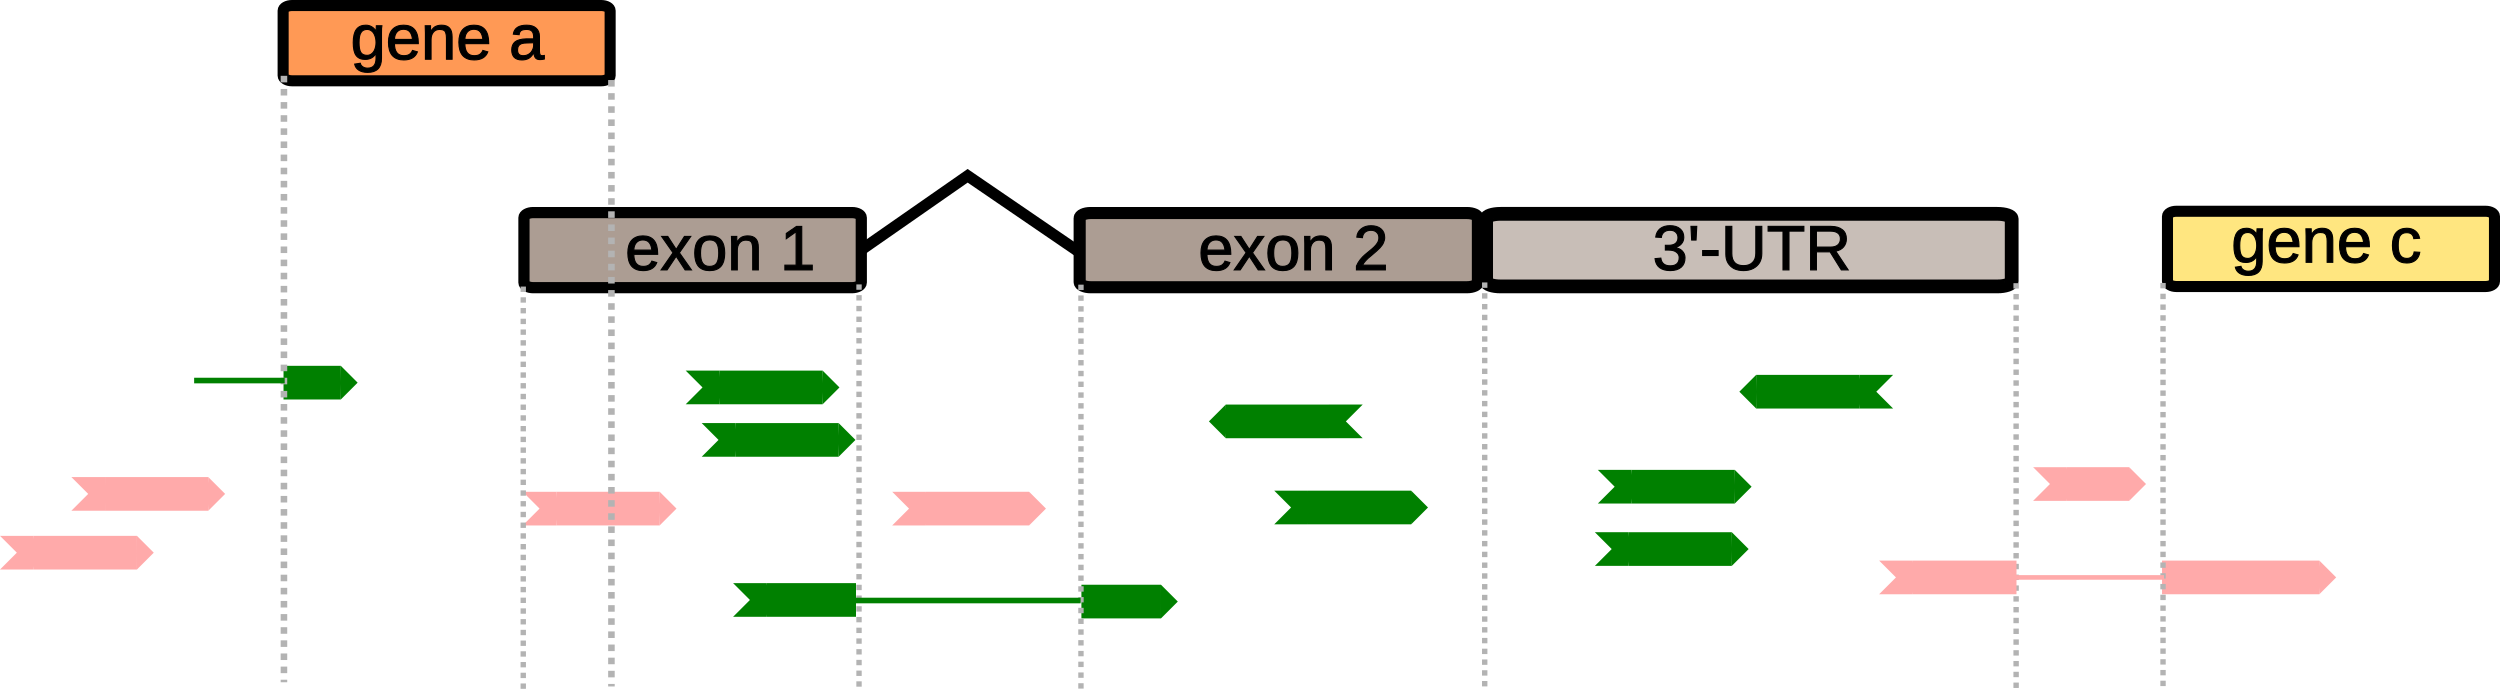
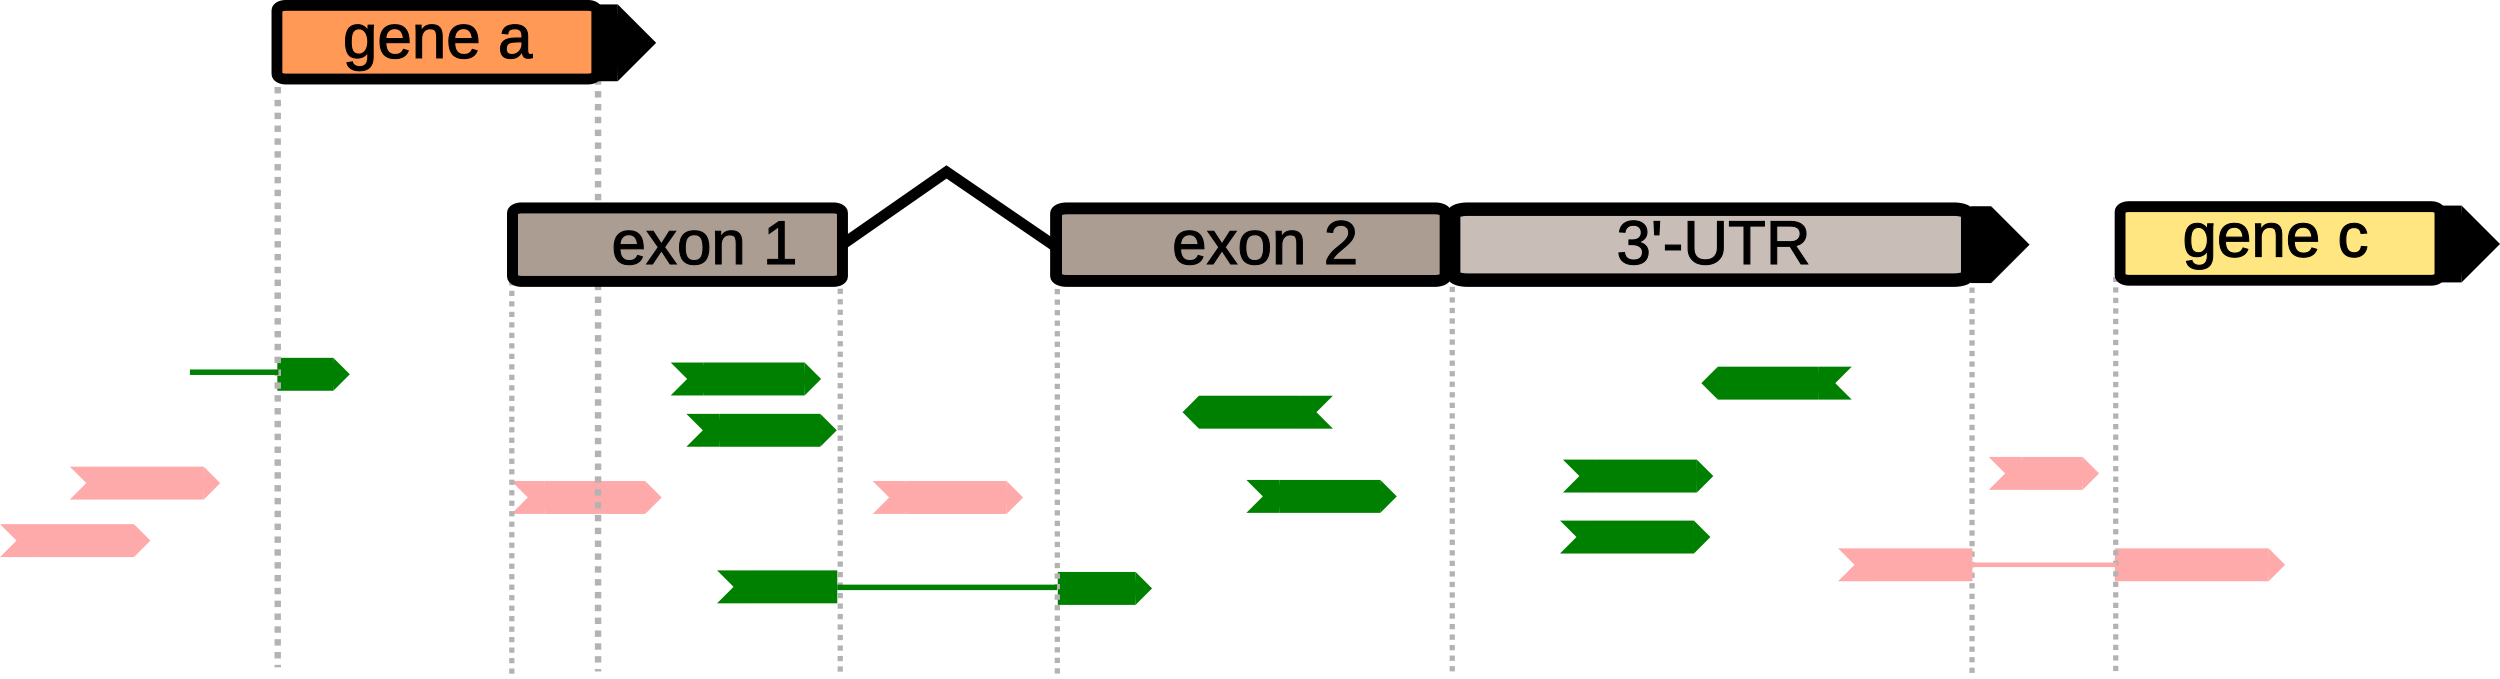
- <svg xmlns="http://www.w3.org/2000/svg" width="222.803mm" height="61.78mm" viewBox="0 0 222.803 61.78" version="1.1" id="svg5">
+ <svg xmlns="http://www.w3.org/2000/svg" width="227.783mm" height="61.78mm" viewBox="0 0 227.783 61.78" version="1.1" id="svg5">
  <defs id="defs2">
    <marker markerWidth="1.05" markerHeight="1" refX="0" refY="0" orient="auto-start-reverse" id="CapRibbon1-9-6" viewBox="0 0 1.05 1" style="overflow:visible" preserveAspectRatio="xMidYMid">
      <path id="path56643-1-5" style="fill:context-stroke;stroke-linecap:butt" d="M 0,-1 H 2 L 1,0 2,1 H 0 L -0.1,0 Z" transform="scale(0.5)" />
    </marker>
    <marker markerWidth="0.525" markerHeight="1" refX="0" refY="0" orient="auto-start-reverse" id="CapTriangle-7-3" viewBox="0 0 0.525 1" style="overflow:visible" preserveAspectRatio="xMidYMid">
      <path id="path7813-2-6" style="fill:context-stroke;stroke-linecap:butt" d="M 0,-1 1,0 0,1 -0.05,0 Z" transform="scale(0.5)" />
    </marker>
    <marker markerWidth="1.05" markerHeight="1" refX="0" refY="0" orient="auto-start-reverse" id="CapRibbon1-9-9-1" viewBox="0 0 1.05 1" style="overflow:visible" preserveAspectRatio="xMidYMid">
      <path id="path56643-1-54-1" style="fill:context-stroke;stroke-linecap:butt" d="M 0,-1 H 2 L 1,0 2,1 H 0 L -0.1,0 Z" transform="scale(0.5)" />
    </marker>
    <marker markerWidth="0.525" markerHeight="1" refX="0" refY="0" orient="auto-start-reverse" id="CapTriangle-7-9-0" viewBox="0 0 0.525 1" style="overflow:visible" preserveAspectRatio="xMidYMid">
      <path id="path7813-2-1-18" style="fill:context-stroke;stroke-linecap:butt" d="M 0,-1 1,0 0,1 -0.05,0 Z" transform="scale(0.5)" />
    </marker>
    <marker markerWidth="1.05" markerHeight="1" refX="0" refY="0" orient="auto-start-reverse" id="CapRibbon1-9-9-1-9" viewBox="0 0 1.05 1" style="overflow:visible" preserveAspectRatio="xMidYMid">
      <path id="path56643-1-54-1-4" style="fill:context-stroke;stroke-linecap:butt" d="M 0,-1 H 2 L 1,0 2,1 H 0 L -0.1,0 Z" transform="scale(0.5)" />
    </marker>
    <marker markerWidth="0.525" markerHeight="1" refX="0" refY="0" orient="auto-start-reverse" id="CapTriangle-7-9-0-3" viewBox="0 0 0.525 1" style="overflow:visible" preserveAspectRatio="xMidYMid">
      <path id="path7813-2-1-18-9" style="fill:context-stroke;stroke-linecap:butt" d="M 0,-1 1,0 0,1 -0.05,0 Z" transform="scale(0.5)" />
    </marker>
    <marker markerWidth="1.05" markerHeight="1" refX="0" refY="0" orient="auto-start-reverse" id="CapRibbon1-8-6-0-5" viewBox="0 0 1.05 1" style="overflow:visible" preserveAspectRatio="xMidYMid">
      <path id="path56643-3-2-4-7" style="fill:context-stroke;stroke-linecap:butt" d="M 0,-1 H 2 L 1,0 2,1 H 0 L -0.1,0 Z" transform="scale(0.5)" />
    </marker>
    <marker markerWidth="0.525" markerHeight="1" refX="0" refY="0" orient="auto-start-reverse" id="CapTriangle-5-2-6-2" viewBox="0 0 0.525 1" style="overflow:visible" preserveAspectRatio="xMidYMid">
      <path id="path7813-22-5-4-9" style="fill:context-stroke;stroke-linecap:butt" d="M 0,-1 1,0 0,1 -0.05,0 Z" transform="scale(0.5)" />
    </marker>
    <marker markerWidth="1.05" markerHeight="1" refX="0" refY="0" orient="auto-start-reverse" id="CapRibbon1-9-6-6" viewBox="0 0 1.05 1" style="overflow:visible" preserveAspectRatio="xMidYMid">
      <path id="path56643-1-5-5" style="fill:context-stroke;stroke-linecap:butt" d="M 0,-1 H 2 L 1,0 2,1 H 0 L -0.1,0 Z" transform="scale(0.5)" />
    </marker>
    <marker markerWidth="0.525" markerHeight="1" refX="0" refY="0" orient="auto-start-reverse" id="CapTriangle-7-3-5" viewBox="0 0 0.525 1" style="overflow:visible" preserveAspectRatio="xMidYMid">
      <path id="path7813-2-6-5" style="fill:context-stroke;stroke-linecap:butt" d="M 0,-1 1,0 0,1 -0.05,0 Z" transform="scale(0.5)" />
    </marker>
    <marker markerWidth="0.525" markerHeight="1" refX="0" refY="0" orient="auto-start-reverse" id="CapTriangle-7-9-0-3-3" viewBox="0 0 0.525 1" style="overflow:visible" preserveAspectRatio="xMidYMid">
      <path id="path7813-2-1-18-9-0" style="fill:context-stroke;stroke-linecap:butt" d="M 0,-1 1,0 0,1 -0.05,0 Z" transform="scale(0.5)" />
    </marker>
    <marker markerWidth="1.05" markerHeight="1" refX="0" refY="0" orient="auto-start-reverse" id="CapRibbon1-9-9-1-9-4-8" viewBox="0 0 1.05 1" style="overflow:visible" preserveAspectRatio="xMidYMid">
      <path id="path56643-1-54-1-4-9-7" style="fill:context-stroke;stroke-linecap:butt" d="M 0,-1 H 2 L 1,0 2,1 H 0 L -0.1,0 Z" transform="scale(0.5)" />
    </marker>
    <marker markerWidth="0.525" markerHeight="1" refX="0" refY="0" orient="auto-start-reverse" id="CapTriangle-7-9-0-3-3-8" viewBox="0 0 0.525 1" style="overflow:visible" preserveAspectRatio="xMidYMid">
      <path id="path7813-2-1-18-9-0-0" style="fill:context-stroke;stroke-linecap:butt" d="M 0,-1 1,0 0,1 -0.05,0 Z" transform="scale(0.5)" />
    </marker>
    <marker markerWidth="1.05" markerHeight="1" refX="0" refY="0" orient="auto-start-reverse" id="CapRibbon1-9-9-1-9-4-5" viewBox="0 0 1.05 1" style="overflow:visible" preserveAspectRatio="xMidYMid">
      <path id="path56643-1-54-1-4-9-71" style="fill:context-stroke;stroke-linecap:butt" d="M 0,-1 H 2 L 1,0 2,1 H 0 L -0.1,0 Z" transform="scale(0.5)" />
    </marker>
    <marker markerWidth="0.525" markerHeight="1" refX="0" refY="0" orient="auto-start-reverse" id="CapTriangle-7-9-0-3-3-0" viewBox="0 0 0.525 1" style="overflow:visible" preserveAspectRatio="xMidYMid">
      <path id="path7813-2-1-18-9-0-6" style="fill:context-stroke;stroke-linecap:butt" d="M 0,-1 1,0 0,1 -0.05,0 Z" transform="scale(0.5)" />
    </marker>
    <marker markerWidth="1.05" markerHeight="1" refX="0" refY="0" orient="auto-start-reverse" id="CapRibbon1-9-9-1-9-4-8-3" viewBox="0 0 1.05 1" style="overflow:visible" preserveAspectRatio="xMidYMid">
      <path id="path56643-1-54-1-4-9-7-3" style="fill:context-stroke;stroke-linecap:butt" d="M 0,-1 H 2 L 1,0 2,1 H 0 L -0.1,0 Z" transform="scale(0.5)" />
    </marker>
    <marker markerWidth="0.525" markerHeight="1" refX="0" refY="0" orient="auto-start-reverse" id="CapTriangle-7-9-0-3-3-8-5" viewBox="0 0 0.525 1" style="overflow:visible" preserveAspectRatio="xMidYMid">
      <path id="path7813-2-1-18-9-0-0-0" style="fill:context-stroke;stroke-linecap:butt" d="M 0,-1 1,0 0,1 -0.05,0 Z" transform="scale(0.5)" />
    </marker>
    <marker markerWidth="1.05" markerHeight="1" refX="0" refY="0" orient="auto-start-reverse" id="CapRibbon1-9-9-1-9-4-8-0" viewBox="0 0 1.05 1" style="overflow:visible" preserveAspectRatio="xMidYMid">
      <path id="path56643-1-54-1-4-9-7-0" style="fill:context-stroke;stroke-linecap:butt" d="M 0,-1 H 2 L 1,0 2,1 H 0 L -0.1,0 Z" transform="scale(0.5)" />
    </marker>
    <marker markerWidth="0.525" markerHeight="1" refX="0" refY="0" orient="auto-start-reverse" id="CapTriangle-7-9-0-3-3-8-9" viewBox="0 0 0.525 1" style="overflow:visible" preserveAspectRatio="xMidYMid">
      <path id="path7813-2-1-18-9-0-0-7" style="fill:context-stroke;stroke-linecap:butt" d="M 0,-1 1,0 0,1 -0.05,0 Z" transform="scale(0.5)" />
    </marker>
    <marker markerWidth="1.05" markerHeight="1" refX="0" refY="0" orient="auto-start-reverse" id="CapRibbon1-9-9-1-2" viewBox="0 0 1.05 1" style="overflow:visible" preserveAspectRatio="xMidYMid">
      <path id="path56643-1-54-1-0" style="fill:context-stroke;stroke-linecap:butt" d="M 0,-1 H 2 L 1,0 2,1 H 0 L -0.1,0 Z" transform="scale(0.5)" />
    </marker>
    <marker markerWidth="0.525" markerHeight="1" refX="0" refY="0" orient="auto-start-reverse" id="CapTriangle-7-9-0-6" viewBox="0 0 0.525 1" style="overflow:visible" preserveAspectRatio="xMidYMid">
      <path id="path7813-2-1-18-0" style="fill:context-stroke;stroke-linecap:butt" d="M 0,-1 1,0 0,1 -0.05,0 Z" transform="scale(0.5)" />
    </marker>
    <marker markerWidth="1.05" markerHeight="1" refX="0" refY="0" orient="auto-start-reverse" id="CapRibbon1-9-9-1-1" viewBox="0 0 1.05 1" style="overflow:visible" preserveAspectRatio="xMidYMid">
      <path id="path56643-1-54-1-6" style="fill:context-stroke;stroke-linecap:butt" d="M 0,-1 H 2 L 1,0 2,1 H 0 L -0.1,0 Z" transform="scale(0.5)" />
    </marker>
    <marker markerWidth="0.525" markerHeight="1" refX="0" refY="0" orient="auto-start-reverse" id="CapTriangle-7-9-0-1" viewBox="0 0 0.525 1" style="overflow:visible" preserveAspectRatio="xMidYMid">
      <path id="path7813-2-1-18-1" style="fill:context-stroke;stroke-linecap:butt" d="M 0,-1 1,0 0,1 -0.05,0 Z" transform="scale(0.5)" />
    </marker>
    <marker markerWidth="1.05" markerHeight="1" refX="0" refY="0" orient="auto-start-reverse" id="CapRibbon1-9-9-1-2-5" viewBox="0 0 1.05 1" style="overflow:visible" preserveAspectRatio="xMidYMid">
      <path id="path56643-1-54-1-0-0" style="fill:context-stroke;stroke-linecap:butt" d="M 0,-1 H 2 L 1,0 2,1 H 0 L -0.1,0 Z" transform="scale(0.5)" />
    </marker>
    <marker markerWidth="0.525" markerHeight="1" refX="0" refY="0" orient="auto-start-reverse" id="CapTriangle-7-9-0-6-0" viewBox="0 0 0.525 1" style="overflow:visible" preserveAspectRatio="xMidYMid">
      <path id="path7813-2-1-18-0-8" style="fill:context-stroke;stroke-linecap:butt" d="M 0,-1 1,0 0,1 -0.05,0 Z" transform="scale(0.5)" />
    </marker>
    <marker markerWidth="1.05" markerHeight="1" refX="0" refY="0" orient="auto-start-reverse" id="CapRibbon1-9-9-1-1-7" viewBox="0 0 1.05 1" style="overflow:visible" preserveAspectRatio="xMidYMid">
      <path id="path56643-1-54-1-6-0" style="fill:context-stroke;stroke-linecap:butt" d="M 0,-1 H 2 L 1,0 2,1 H 0 L -0.1,0 Z" transform="scale(0.5)" />
    </marker>
    <marker markerWidth="0.525" markerHeight="1" refX="0" refY="0" orient="auto-start-reverse" id="CapTriangle-7-9-0-1-1" viewBox="0 0 0.525 1" style="overflow:visible" preserveAspectRatio="xMidYMid">
      <path id="path7813-2-1-18-1-3" style="fill:context-stroke;stroke-linecap:butt" d="M 0,-1 1,0 0,1 -0.05,0 Z" transform="scale(0.5)" />
    </marker>
    <marker markerWidth="1.05" markerHeight="1" refX="0" refY="0" orient="auto-start-reverse" id="CapRibbon1-9-9-1-1-3" viewBox="0 0 1.05 1" style="overflow:visible" preserveAspectRatio="xMidYMid">
      <path id="path56643-1-54-1-6-7" style="fill:context-stroke;stroke-linecap:butt" d="M 0,-1 H 2 L 1,0 2,1 H 0 L -0.1,0 Z" transform="scale(0.5)" />
    </marker>
    <marker markerWidth="0.525" markerHeight="1" refX="0" refY="0" orient="auto-start-reverse" id="CapTriangle-7-9-0-1-7" viewBox="0 0 0.525 1" style="overflow:visible" preserveAspectRatio="xMidYMid">
      <path id="path7813-2-1-18-1-5" style="fill:context-stroke;stroke-linecap:butt" d="M 0,-1 1,0 0,1 -0.05,0 Z" transform="scale(0.5)" />
    </marker>
+     <marker markerWidth="0.525" markerHeight="1" refX="0" refY="0" orient="auto-start-reverse" id="CapTriangle-7-9-0-3-7" viewBox="0 0 0.525 1" style="overflow:visible" preserveAspectRatio="xMidYMid">
+       <path id="path7813-2-1-18-9-9" style="fill:context-stroke;stroke-linecap:butt" d="M 0,-1 1,0 0,1 -0.05,0 Z" transform="scale(0.5)" />
+     </marker>
+     <marker markerWidth="0.525" markerHeight="1" refX="0" refY="0" orient="auto-start-reverse" id="CapTriangle-7-9-0-3-7-7" viewBox="0 0 0.525 1" style="overflow:visible" preserveAspectRatio="xMidYMid">
+       <path id="path7813-2-1-18-9-9-9" style="fill:context-stroke;stroke-linecap:butt" d="M 0,-1 1,0 0,1 -0.05,0 Z" transform="scale(0.5)" />
+     </marker>
+     <marker markerWidth="0.525" markerHeight="1" refX="0" refY="0" orient="auto-start-reverse" id="CapTriangle-7-9-0-3-7-7-4" viewBox="0 0 0.525 1" style="overflow:visible" preserveAspectRatio="xMidYMid">
+       <path id="path7813-2-1-18-9-9-9-5" style="fill:context-stroke;stroke-linecap:butt" d="M 0,-1 1,0 0,1 -0.05,0 Z" transform="scale(0.5)" />
+     </marker>
  </defs>
  <g id="layer1" transform="translate(-35.95584,-64.57362)">
-     <rect style="fill:#ac9d93;stroke:#000000;stroke-width:1;stroke-dasharray:none;stroke-dashoffset:0" id="rect234" width="30.064" height="6.693" x="82.651" y="83.519" rx="0.823" ry="0.457" />
-     <rect style="fill:#ff9955;stroke:#000000;stroke-width:0.986;stroke-dasharray:none;stroke-dashoffset:0" id="rect234-6" width="29.143" height="6.708" x="61.189" y="65.066" rx="0.797" ry="0.458" />
-     <rect style="fill:#ffe680;stroke:#000000;stroke-width:0.986;stroke-dasharray:none;stroke-dashoffset:0" id="rect234-6-5" width="29.143" height="6.708" x="229.124" y="83.401" rx="0.797" ry="0.458" />
-     <rect style="fill:#ac9d93;stroke:#000000;stroke-width:1.08;stroke-dasharray:none;stroke-dashoffset:0" id="rect234-8" width="35.491" height="6.613" x="132.177" y="83.559" rx="0.971" ry="0.451" />
-     <rect style="fill:#c8beb7;stroke:#000000;stroke-width:1.227;stroke-dasharray:none;stroke-dashoffset:0" id="rect234-0" width="46.839" height="6.467" x="168.401" y="83.632" rx="1.282" ry="0.441" />
-     <path style="fill:none;stroke:#000000;stroke-width:1;stroke-dasharray:none;stroke-dashoffset:0" d="m 112.71,86.844 9.482,-6.604 9.906,6.773" id="path1190" />
    <path style="fill:#ffaaaa;fill-opacity:1;stroke:#ffaaaa;stroke-width:3;stroke-dasharray:none;stroke-dashoffset:0;marker-start:url(#CapRibbon1-8-6-0-5);marker-end:url(#CapTriangle-5-2-6-2)" d="m 220.149,107.709 h 5.562" id="path1531-6-2-6-7" />
    <path style="fill:#ffaaaa;fill-opacity:1;stroke:#008000;stroke-width:3;stroke-dasharray:none;stroke-dashoffset:0;marker-start:url(#CapRibbon1-9-9-1);marker-end:url(#CapTriangle-7-9-0)" d="m 101.492,103.78 h 9.204" id="path1531-3-7-7" />
    <path style="fill:#ffaaaa;fill-opacity:1;stroke:#008000;stroke-width:3;stroke-dasharray:none;stroke-dashoffset:0;marker-start:url(#CapRibbon1-9-9-1-2);marker-end:url(#CapTriangle-7-9-0-6)" d="M 201.673,99.483 H 192.469" id="path1531-3-7-7-7" />
    <path style="fill:#ffaaaa;fill-opacity:1;stroke:#008000;stroke-width:3;stroke-dasharray:none;stroke-dashoffset:0;marker-start:url(#CapRibbon1-9-9-1-2-5);marker-end:url(#CapTriangle-7-9-0-6-0)" d="m 154.4,102.129 h -9.204" id="path1531-3-7-7-7-3" />
    <path style="fill:#ffaaaa;fill-opacity:1;stroke:#008000;stroke-width:3;stroke-dasharray:none;stroke-dashoffset:0;marker-start:url(#CapRibbon1-9-9-1-9);marker-end:url(#CapTriangle-7-9-0-3)" d="m 100.065,99.103 h 9.204" id="path1531-3-7-7-0" />
    <path style="fill:#ffaaaa;fill-opacity:1;stroke:#008000;stroke-width:3;stroke-dasharray:none;stroke-dashoffset:0;marker-end:url(#CapTriangle-7-9-0-3-3)" d="m 61.224,98.676 h 5.104" id="path1531-3-7-7-0-5" />
    <path style="fill:#ffaaaa;fill-opacity:1;stroke:#ffaaaa;stroke-width:3;stroke-dasharray:none;stroke-dashoffset:0;marker-start:url(#CapRibbon1-9-9-1-9-4-8);marker-end:url(#CapTriangle-7-9-0-3-3-8)" d="m 45.317,108.591 h 9.204" id="path1531-3-7-7-0-5-4" />
    <path style="fill:#ffaaaa;fill-opacity:1;stroke:#ffaaaa;stroke-width:3;stroke-dasharray:none;stroke-dashoffset:0;marker-start:url(#CapRibbon1-9-9-1-9-4-8-3);marker-end:url(#CapTriangle-7-9-0-3-3-8-5)" d="m 118.469,109.901 h 9.204" id="path1531-3-7-7-0-5-4-2" />
    <path style="fill:#ffaaaa;fill-opacity:1;stroke:#ffaaaa;stroke-width:3;stroke-dasharray:none;stroke-dashoffset:0;marker-start:url(#CapRibbon1-9-9-1-9-4-8-0);marker-end:url(#CapTriangle-7-9-0-3-3-8-9)" d="m 85.541,109.901 h 9.204" id="path1531-3-7-7-0-5-4-1" />
    <path style="fill:#ffaaaa;fill-opacity:1;stroke:#ffaaaa;stroke-width:3;stroke-dasharray:none;stroke-dashoffset:0;marker-start:url(#CapRibbon1-9-9-1-9-4-5);marker-end:url(#CapTriangle-7-9-0-3-3-0)" d="m 38.956,113.83 h 9.204" id="path1531-3-7-7-0-5-0" />
    <path style="fill:#ffaaaa;fill-opacity:1;stroke:#008000;stroke-width:3;stroke-dasharray:none;stroke-dashoffset:0;marker-end:url(#CapTriangle-7-3)" d="m 132.333,118.186 h 7.09" id="path1531-3-5" />
    <path style="fill:#ffaaaa;fill-opacity:1;stroke:#ffaaaa;stroke-width:3;stroke-dasharray:none;stroke-dashoffset:0;marker-end:url(#CapTriangle-7-3-5)" d="m 228.639,116.034 h 14.02" id="path1531-3-5-4" />
    <path style="fill:#000000;fill-opacity:1;stroke:#008000;stroke-width:3;stroke-dasharray:none;stroke-dashoffset:0;marker-start:url(#CapRibbon1-9-6)" d="m 104.29,118.043 h 7.954" id="path1531-3-1" />
    <path style="fill:#000000;fill-opacity:1;stroke:#b3b3b3;stroke-width:0.478;stroke-dasharray:0.478, 0.478;stroke-dashoffset:0" d="M 112.513,89.921 V 126.001" id="path2326" />
    <path style="fill:#000000;fill-opacity:1;stroke:#b3b3b3;stroke-width:0.48;stroke-dasharray:0.48, 0.48;stroke-dashoffset:0" d="M 132.292,89.943 V 126.354" id="path2326-9" />
    <path style="fill:#000000;fill-opacity:1;stroke:#b3b3b3;stroke-width:0.48;stroke-dasharray:0.48, 0.48;stroke-dashoffset:0" d="M 168.275,89.745 V 126.089" id="path2326-4" />
    <path style="fill:#000000;fill-opacity:1;stroke:#b3b3b3;stroke-width:0.481;stroke-dasharray:0.481, 0.481;stroke-dashoffset:0" d="M 215.635,89.811 V 126.354" id="path2326-3" />
    <path style="fill:#000000;fill-opacity:1;stroke:#b3b3b3;stroke-width:0.479;stroke-dasharray:0.479, 0.479;stroke-dashoffset:0" d="M 228.728,89.793 V 125.939" id="path2326-3-4" />
    <path style="fill:#000000;fill-opacity:1;stroke:#b3b3b3;stroke-width:0.478;stroke-dasharray:0.478, 0.478;stroke-dashoffset:0" d="M 82.589,90.112 V 126.126" id="path2326-3-2" />
    <path style="fill:#000000;fill-opacity:1;stroke:#b3b3b3;stroke-width:0.585;stroke-dasharray:0.585, 0.585;stroke-dashoffset:0" d="M 90.447,71.706 V 125.752" id="path2326-3-2-5" />
    <path style="fill:#000000;fill-opacity:1;stroke:#b3b3b3;stroke-width:0.585;stroke-dasharray:0.585, 0.585;stroke-dashoffset:0" d="M 61.261,71.331 V 125.378" id="path2326-3-2-5-4" />
    <path style="fill:#000000;fill-opacity:1;stroke:#008000;stroke-width:0.5;stroke-dasharray:none;stroke-dashoffset:0" d="m 112.243,118.092 h 20.018" id="path2504" />
    <path style="fill:#000000;fill-opacity:1;stroke:#008000;stroke-width:0.5;stroke-dasharray:none;stroke-dashoffset:0" d="m 53.258,98.488 h 8.071" id="path2504-1" />
    <path style="fill:#000000;fill-opacity:1;stroke:#ffaaaa;stroke-width:3;stroke-dasharray:none;stroke-dashoffset:0;marker-start:url(#CapRibbon1-9-6-6)" d="m 206.425,116.034 h 9.243" id="path1531-3-1-3" />
    <path style="fill:#000000;fill-opacity:1;stroke:#ffaaaa;stroke-width:0.41;stroke-dasharray:none;stroke-dashoffset:0" d="m 215.347,116.034 h 13.47" id="path2504-0" />
-     <text xml:space="preserve" style="font-size:5.644px;font-family:Arial;-inkscape-font-specification:'Arial, Normal';fill:#000000;fill-opacity:1;stroke:#000000;stroke-width:0.1;stroke-dasharray:none;stroke-dashoffset:0" x="67.204" y="69.85" id="text10222">
-       <tspan id="tspan10220" style="fill:#000000;stroke:#000000;stroke-width:0.1;stroke-dasharray:none" x="67.204" y="69.85">gene a</tspan>
-     </text>
-     <text xml:space="preserve" style="font-size:5.644px;font-family:Arial;-inkscape-font-specification:'Arial, Normal';fill:#000000;fill-opacity:1;stroke:#000000;stroke-width:0.1;stroke-dasharray:none;stroke-dashoffset:0" x="234.814" y="87.951" id="text10222-6">
-       <tspan id="tspan10220-2" style="fill:#000000;stroke:#000000;stroke-width:0.1;stroke-dasharray:none" x="234.814" y="87.951">gene c</tspan>
-     </text>
-     <text xml:space="preserve" style="font-size:5.644px;font-family:Arial;-inkscape-font-specification:'Arial, Normal';fill:#000000;fill-opacity:1;stroke:#000000;stroke-width:0.1;stroke-dasharray:none;stroke-dashoffset:0" x="91.674" y="88.629" id="text10222-1">
-       <tspan id="tspan10220-8" style="fill:#000000;stroke:#000000;stroke-width:0.1;stroke-dasharray:none" x="91.674" y="88.629">exon 1</tspan>
-       <tspan style="fill:#000000;stroke:#000000;stroke-width:0.1;stroke-dasharray:none" x="91.674" y="95.685" id="tspan10416" />
-     </text>
-     <text xml:space="preserve" style="font-size:5.644px;font-family:Arial;-inkscape-font-specification:'Arial, Normal';fill:#000000;fill-opacity:1;stroke:#000000;stroke-width:0.1;stroke-dasharray:none;stroke-dashoffset:0" x="142.754" y="88.629" id="text10222-1-6">
-       <tspan style="fill:#000000;stroke:#000000;stroke-width:0.1;stroke-dasharray:none" x="142.754" y="88.629" id="tspan10468">exon 2</tspan>
-       <tspan style="fill:#000000;stroke:#000000;stroke-width:0.1;stroke-dasharray:none" x="142.754" y="95.685" id="tspan10416-6" />
-     </text>
-     <text xml:space="preserve" style="font-size:5.644px;font-family:Arial;-inkscape-font-specification:'Arial, Normal';fill:#000000;fill-opacity:1;stroke:#000000;stroke-width:0.1;stroke-dasharray:none;stroke-dashoffset:0" x="183.235" y="88.626" id="text10222-1-7">
-       <tspan id="tspan10220-8-1" style="fill:#000000;stroke:#000000;stroke-width:0.1;stroke-dasharray:none" x="183.235" y="88.626">3'-UTR</tspan>
-       <tspan style="fill:#000000;stroke:#000000;stroke-width:0.1;stroke-dasharray:none" x="183.235" y="95.682" id="tspan10416-8" />
-     </text>
+     <g id="g21377">
+       <rect style="fill:#ff9955;stroke:#000000;stroke-width:0.986;stroke-dasharray:none;stroke-dashoffset:0" id="rect234-6" width="29.143" height="6.708" x="61.189" y="65.066" rx="0.797" ry="0.458" />
+       <path style="fill:#ffaaaa;fill-opacity:1;stroke:#000000;stroke-width:7;stroke-dasharray:none;stroke-dashoffset:0;stroke-opacity:1;marker-end:url(#CapTriangle-7-9-0-3-7)" d="m 90.362,68.476 h 1.879" id="path1531-3-7-7-0-6" />
+       <text xml:space="preserve" style="font-size:5.644px;font-family:Arial;-inkscape-font-specification:'Arial, Normal';fill:#000000;fill-opacity:1;stroke:#000000;stroke-width:0.1;stroke-dasharray:none;stroke-dashoffset:0" x="67.204" y="69.85" id="text10222">
+         <tspan id="tspan10220" style="fill:#000000;stroke:#000000;stroke-width:0.1;stroke-dasharray:none" x="67.204" y="69.85">gene a</tspan>
+       </text>
+     </g>
+     <g id="g22321">
+       <rect style="fill:#ffe680;stroke:#000000;stroke-width:0.986;stroke-dasharray:none;stroke-dashoffset:0" id="rect234-6-5" width="29.143" height="6.708" x="229.124" y="83.401" rx="0.797" ry="0.458" />
+       <path style="fill:#ffaaaa;fill-opacity:1;stroke:#000000;stroke-width:7;stroke-dasharray:none;stroke-dashoffset:0;stroke-opacity:1;marker-end:url(#CapTriangle-7-9-0-3-7-7-4)" d="m 258.36,86.805 h 1.879" id="path1531-3-7-7-0-6-8-8" />
+       <text xml:space="preserve" style="font-size:5.644px;font-family:Arial;-inkscape-font-specification:'Arial, Normal';fill:#000000;fill-opacity:1;stroke:#000000;stroke-width:0.1;stroke-dasharray:none;stroke-dashoffset:0" x="234.814" y="87.951" id="text10222-6">
+         <tspan id="tspan10220-2" style="fill:#000000;stroke:#000000;stroke-width:0.1;stroke-dasharray:none" x="234.814" y="87.951">gene c</tspan>
+       </text>
+     </g>
+     <g id="g22013">
+       <rect style="fill:#ac9d93;stroke:#000000;stroke-width:1;stroke-dasharray:none;stroke-dashoffset:0" id="rect234" width="30.064" height="6.693" x="82.651" y="83.519" rx="0.823" ry="0.457" />
+       <rect style="fill:#ac9d93;stroke:#000000;stroke-width:1.08;stroke-dasharray:none;stroke-dashoffset:0" id="rect234-8" width="35.491" height="6.613" x="132.177" y="83.559" rx="0.971" ry="0.451" />
+       <rect style="fill:#c8beb7;stroke:#000000;stroke-width:1.227;stroke-dasharray:none;stroke-dashoffset:0" id="rect234-0" width="46.839" height="6.467" x="168.401" y="83.632" rx="1.282" ry="0.441" />
+       <path style="fill:none;stroke:#000000;stroke-width:1;stroke-dasharray:none;stroke-dashoffset:0" d="m 112.71,86.844 9.482,-6.604 9.906,6.773" id="path1190" />
+       <path style="fill:#ffaaaa;fill-opacity:1;stroke:#000000;stroke-width:7;stroke-dasharray:none;stroke-dashoffset:0;stroke-opacity:1;marker-end:url(#CapTriangle-7-9-0-3-7-7)" d="m 215.498,86.865 h 1.879" id="path1531-3-7-7-0-6-8" />
+       <text xml:space="preserve" style="font-size:5.644px;font-family:Arial;-inkscape-font-specification:'Arial, Normal';fill:#000000;fill-opacity:1;stroke:#000000;stroke-width:0.1;stroke-dasharray:none;stroke-dashoffset:0" x="91.674" y="88.629" id="text10222-1">
+         <tspan id="tspan10220-8" style="fill:#000000;stroke:#000000;stroke-width:0.1;stroke-dasharray:none" x="91.674" y="88.629">exon 1</tspan>
+         <tspan style="fill:#000000;stroke:#000000;stroke-width:0.1;stroke-dasharray:none" x="91.674" y="95.685" id="tspan10416" />
+       </text>
+       <text xml:space="preserve" style="font-size:5.644px;font-family:Arial;-inkscape-font-specification:'Arial, Normal';fill:#000000;fill-opacity:1;stroke:#000000;stroke-width:0.1;stroke-dasharray:none;stroke-dashoffset:0" x="142.754" y="88.629" id="text10222-1-6">
+         <tspan style="fill:#000000;stroke:#000000;stroke-width:0.1;stroke-dasharray:none" x="142.754" y="88.629" id="tspan10468">exon 2</tspan>
+         <tspan style="fill:#000000;stroke:#000000;stroke-width:0.1;stroke-dasharray:none" x="142.754" y="95.685" id="tspan10416-6" />
+       </text>
+       <text xml:space="preserve" style="font-size:5.644px;font-family:Arial;-inkscape-font-specification:'Arial, Normal';fill:#000000;fill-opacity:1;stroke:#000000;stroke-width:0.1;stroke-dasharray:none;stroke-dashoffset:0" x="183.235" y="88.626" id="text10222-1-7">
+         <tspan id="tspan10220-8-1" style="fill:#000000;stroke:#000000;stroke-width:0.1;stroke-dasharray:none" x="183.235" y="88.626">3'-UTR</tspan>
+         <tspan style="fill:#000000;stroke:#000000;stroke-width:0.1;stroke-dasharray:none" x="183.235" y="95.682" id="tspan10416-8" />
+       </text>
+     </g>
    <path style="fill:#ffaaaa;fill-opacity:1;stroke:#008000;stroke-width:3;stroke-dasharray:none;stroke-dashoffset:0;marker-start:url(#CapRibbon1-9-9-1-1);marker-end:url(#CapTriangle-7-9-0-1)" d="m 181.356,107.95 h 9.204" id="path1531-3-7-7-8" />
    <path style="fill:#ffaaaa;fill-opacity:1;stroke:#008000;stroke-width:3;stroke-dasharray:none;stroke-dashoffset:0;marker-start:url(#CapRibbon1-9-9-1-1-3);marker-end:url(#CapTriangle-7-9-0-1-7)" d="m 181.092,113.506 h 9.204" id="path1531-3-7-7-8-1" />
    <path style="fill:#ffaaaa;fill-opacity:1;stroke:#008000;stroke-width:3;stroke-dasharray:none;stroke-dashoffset:0;marker-start:url(#CapRibbon1-9-9-1-1-7);marker-end:url(#CapTriangle-7-9-0-1-1)" d="m 152.517,109.802 h 9.204" id="path1531-3-7-7-8-4" />
  </g>
</svg>
